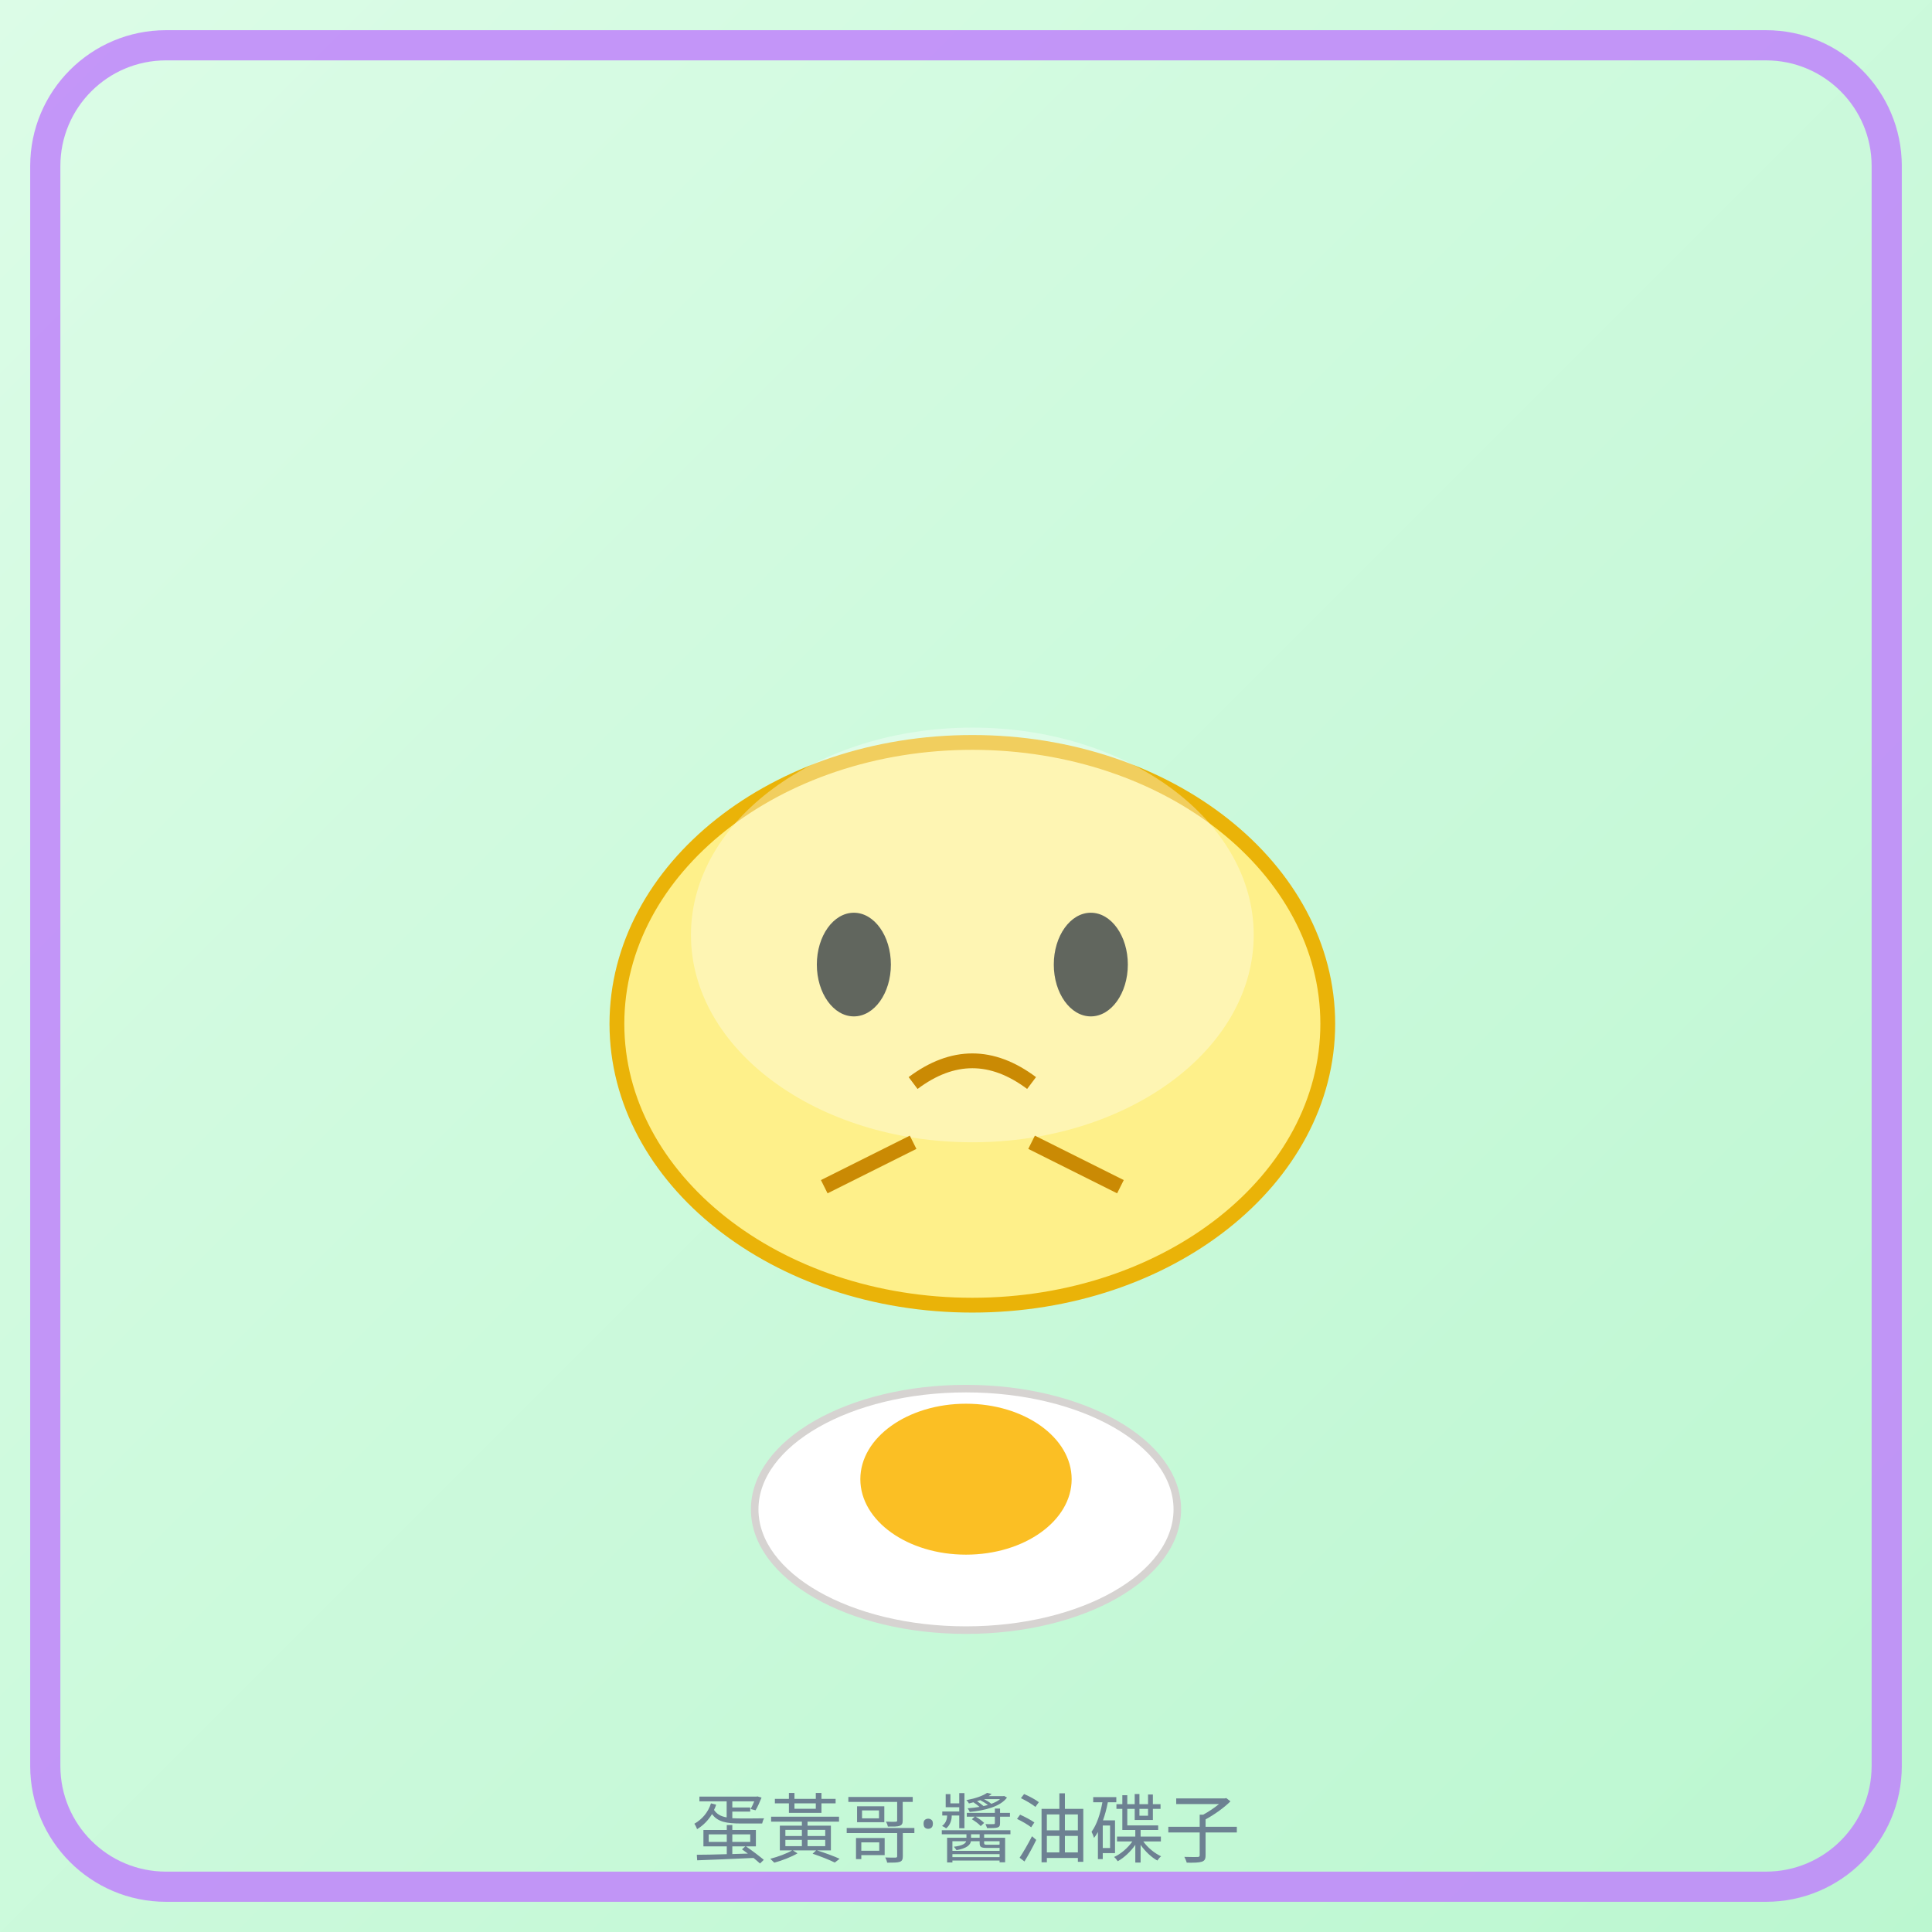
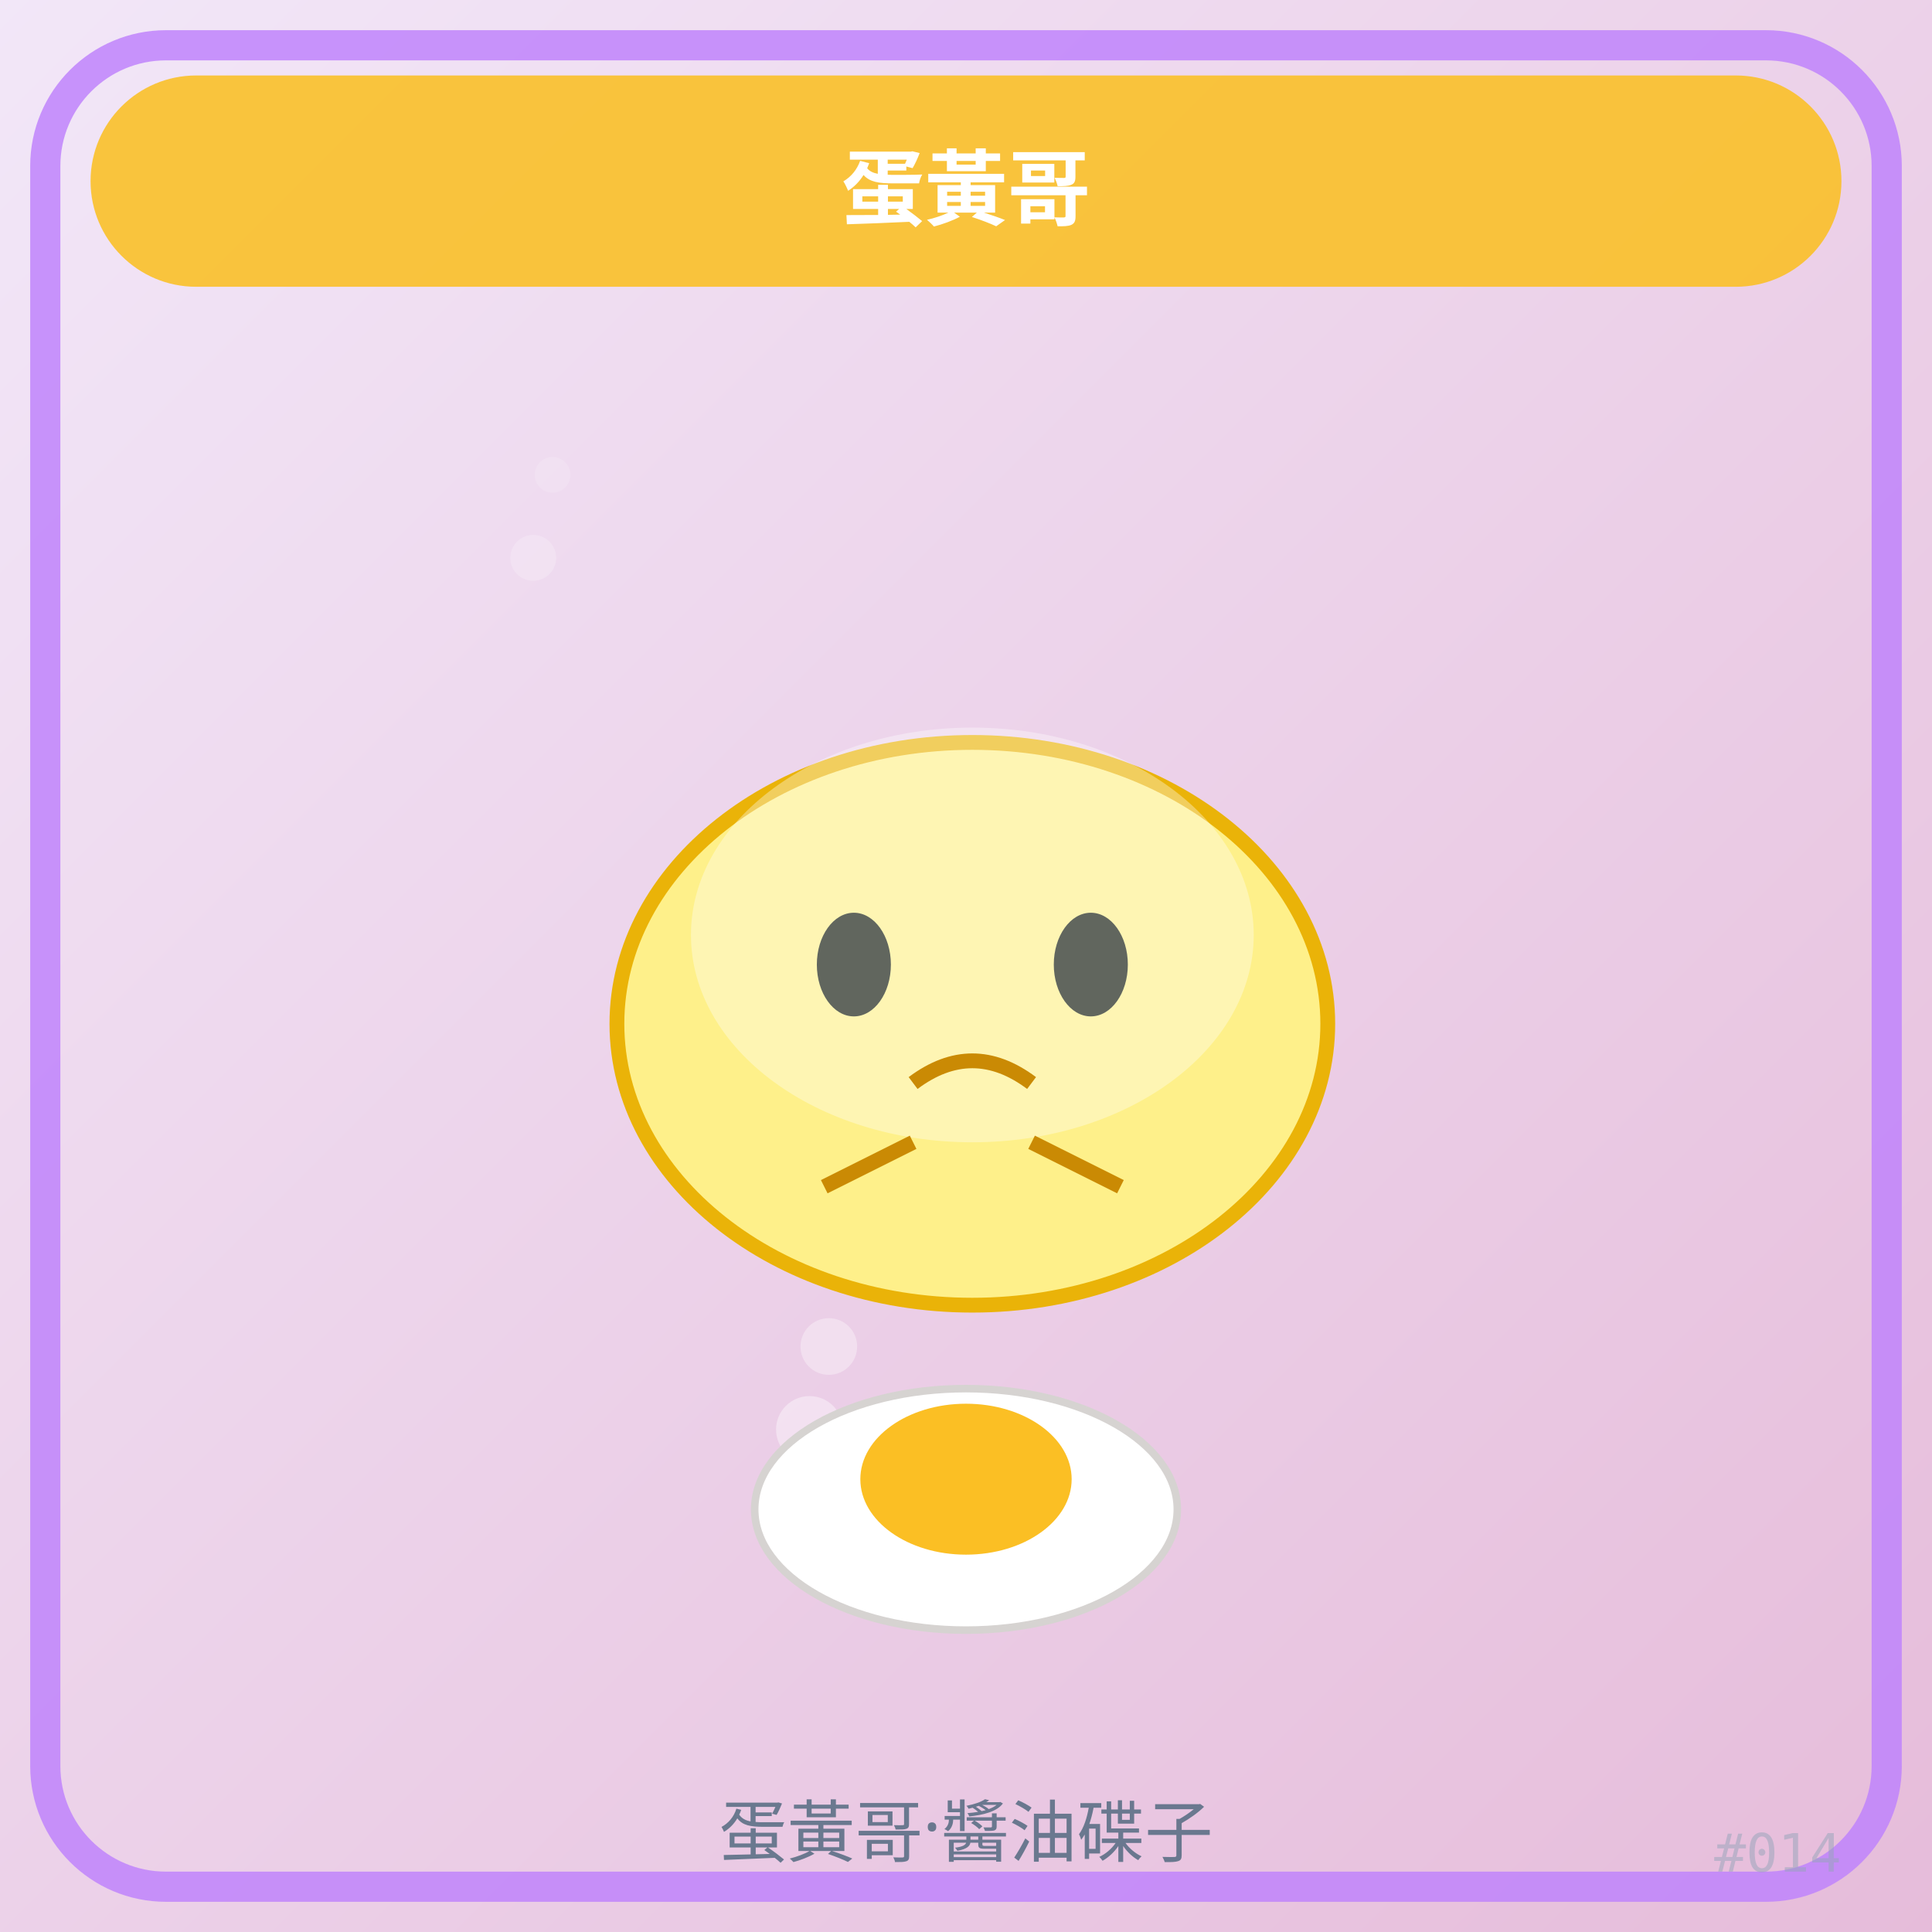
<svg xmlns="http://www.w3.org/2000/svg" viewBox="0 0 256 256" width="256" height="256">
  <defs>
    <linearGradient id="bg" x1="0%" y1="0%" x2="100%" y2="100%">
-       <stop offset="0%" stop-color="#dcfce7" />
-       <stop offset="100%" stop-color="#bbf7d0" />
+       <stop offset="0%" stop-color="hsl(277, 55%, 94%)" />
+       <stop offset="100%" stop-color="hsl(317, 45%, 82%)" />
    </linearGradient>
    <linearGradient id="gold" x1="0%" y1="0%" x2="100%" y2="100%">
      <stop offset="0%" stop-color="#fcd34d" />
      <stop offset="50%" stop-color="#f59e0b" />
      <stop offset="100%" stop-color="#fcd34d" />
    </linearGradient>
  </defs>
  <rect width="256" height="256" fill="url(#bg)" />
+   <circle cx="73.216" cy="62.92" r="2.358" fill="#fff" opacity="0.15" />
+   <circle cx="109.824" cy="178.42" r="3.753" fill="#fff" opacity="0.34" />
+   <circle cx="70.656" cy="73.92" r="3.036" fill="#fff" opacity="0.206" />
+   <circle cx="107.264" cy="189.42" r="4.431" fill="#fff" opacity="0.397" />
+   <rect x="12" y="10" width="232" height="28" rx="14" fill="#fbbf24" opacity="0.88" />
+   <text x="128" y="29" text-anchor="middle" font-family="Segoe UI,sans-serif" font-size="11" font-weight="700" fill="#fff">蛋黃哥</text>
  <ellipse cx="128" cy="200" rx="28" ry="16" fill="#fff" stroke="#d6d3d1" />
  <ellipse cx="128" cy="196" rx="14" ry="10" fill="#fbbf24" />
  <g transform="translate(128.84,116.036) rotate(0) scale(0.98116)">
    <ellipse cx="0" cy="20" rx="48" ry="38" fill="#fef08a" stroke="#eab308" stroke-width="2" />
    <ellipse cx="0" cy="8" rx="38" ry="28" fill="#fff" opacity="0.35" />
    <ellipse cx="-16" cy="12" rx="5" ry="7" fill="#1e293b" opacity="0.7" />
    <ellipse cx="16" cy="12" rx="5" ry="7" fill="#1e293b" opacity="0.7" />
    <path d="M-8 28 Q0 22 8 28" fill="none" stroke="#ca8a04" stroke-width="2" />
    <line x1="-20" y1="42" x2="-8" y2="36" stroke="#ca8a04" stroke-width="2" />
    <line x1="20" y1="42" x2="8" y2="36" stroke="#ca8a04" stroke-width="2" />
  </g>
  <rect x="6" y="6" width="244" height="244" rx="16" fill="none" stroke="#c084fc" stroke-width="4" opacity="0.85" />
-   <text x="128" y="246" text-anchor="middle" font-family="Segoe UI, sans-serif" font-size="10" fill="#64748b" opacity="0.9">蛋黃哥·醬油碟子</text>
+   <text x="128" y="246" text-anchor="middle" font-family="Segoe UI, sans-serif" font-size="9" fill="#64748b" opacity="0.95">蛋黃哥·醬油碟子</text>
+   <text x="244" y="248" text-anchor="end" font-family="monospace" font-size="7" fill="#94a3b8" opacity="0.5">#014</text>
</svg>
